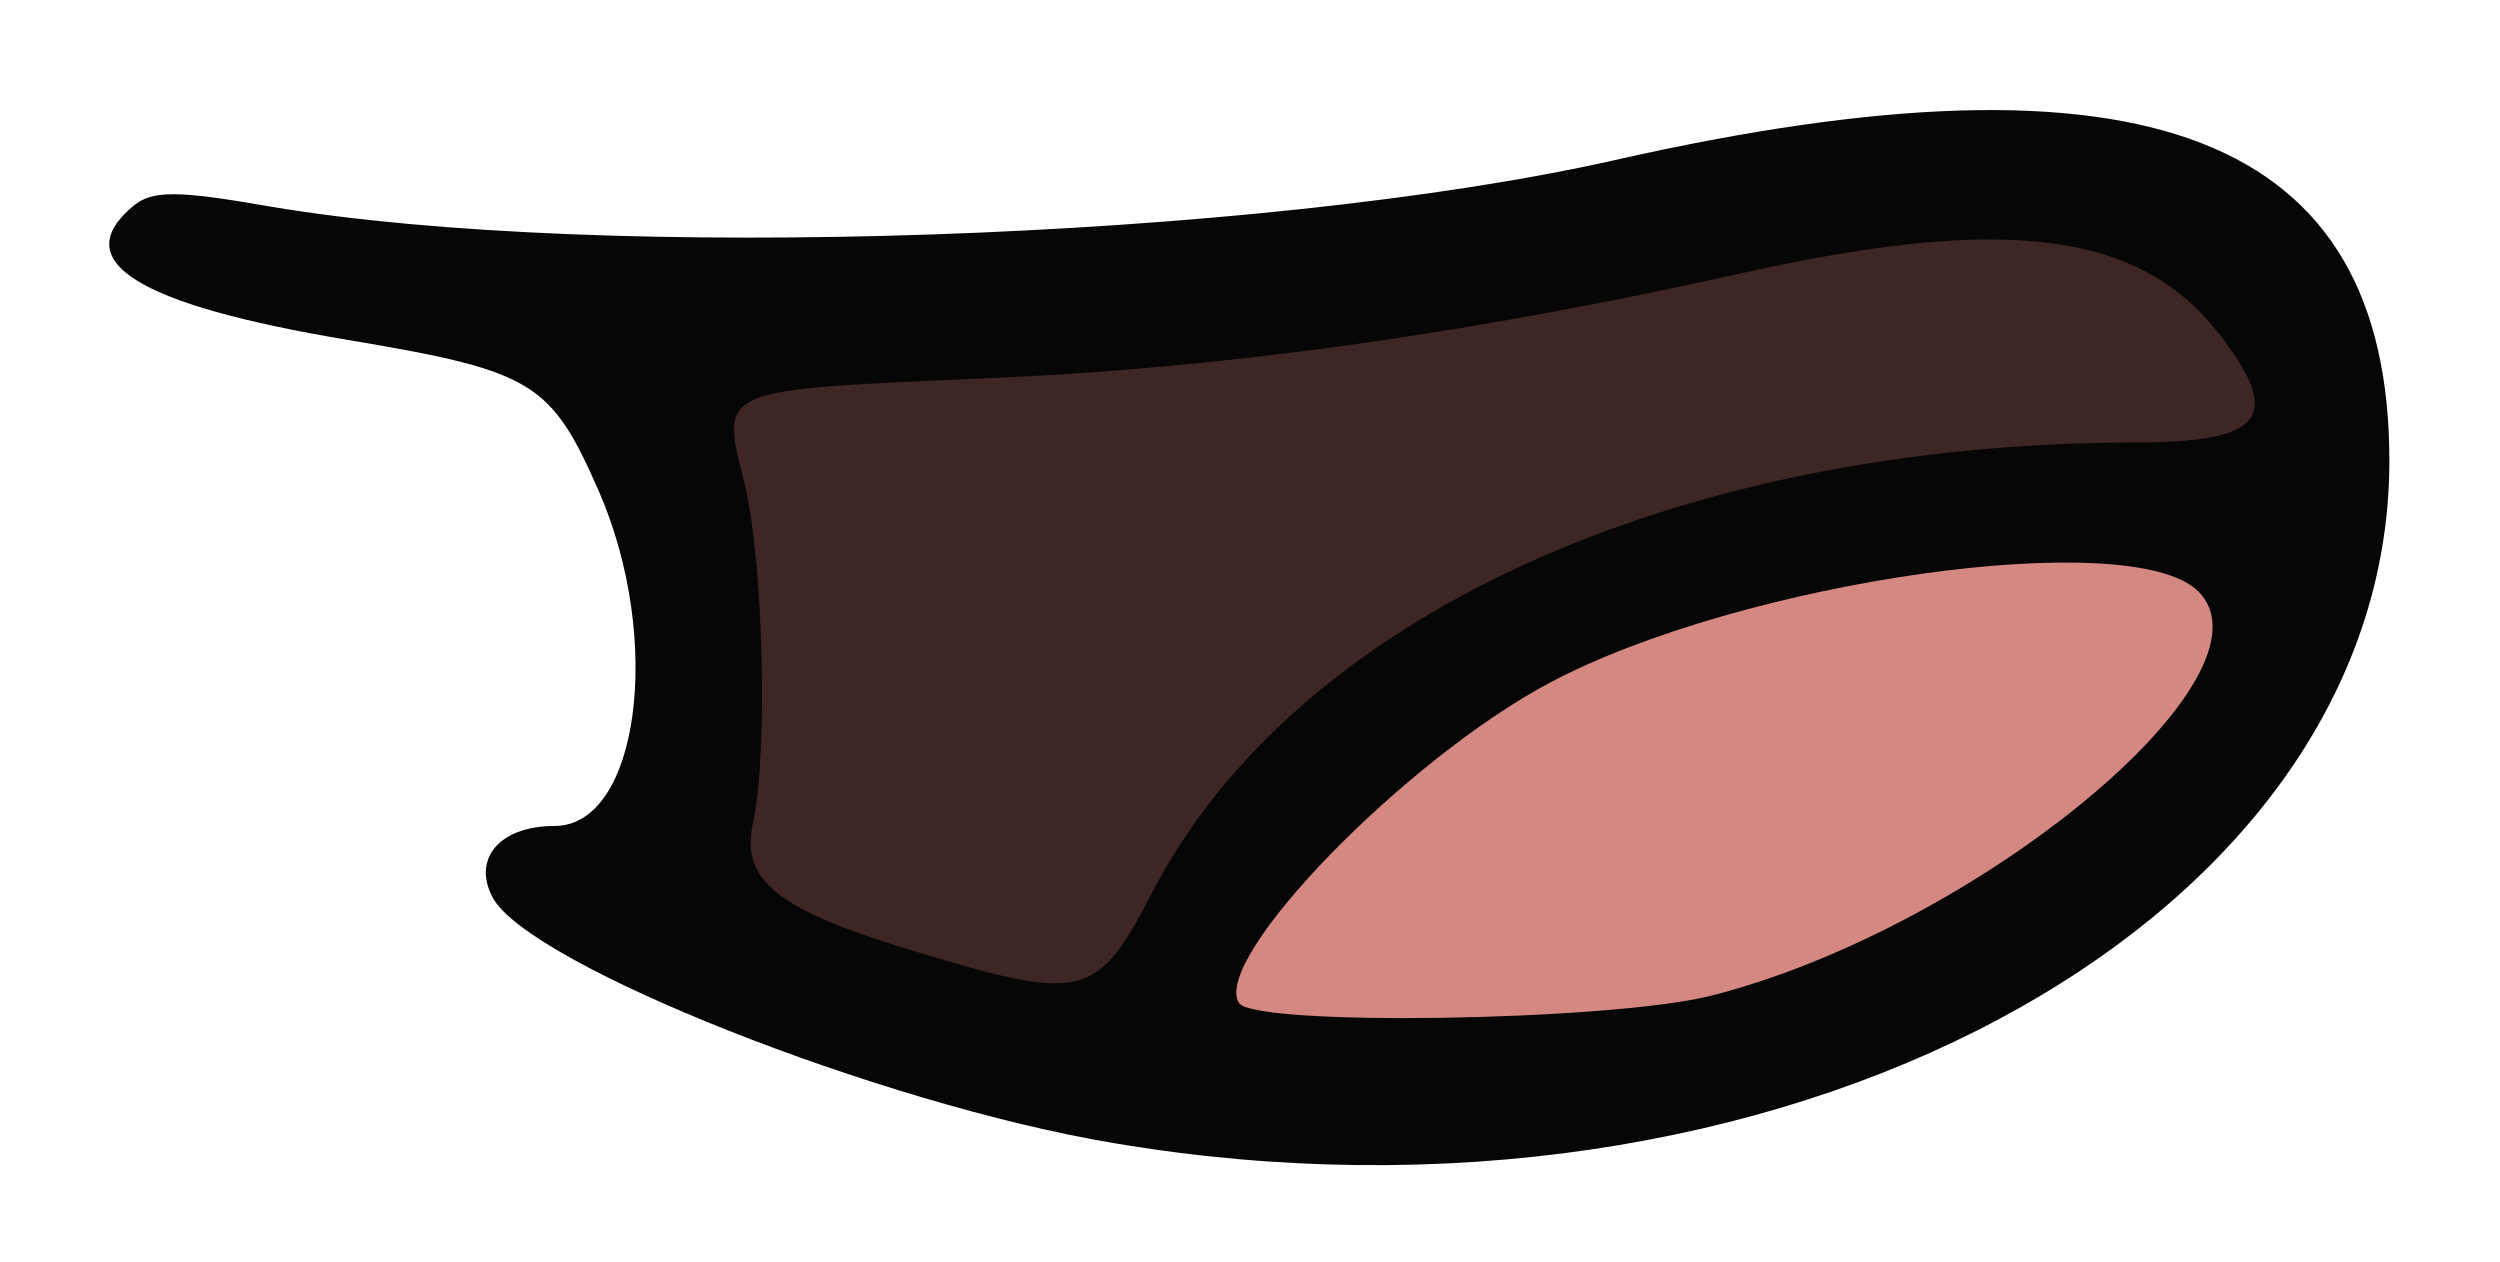
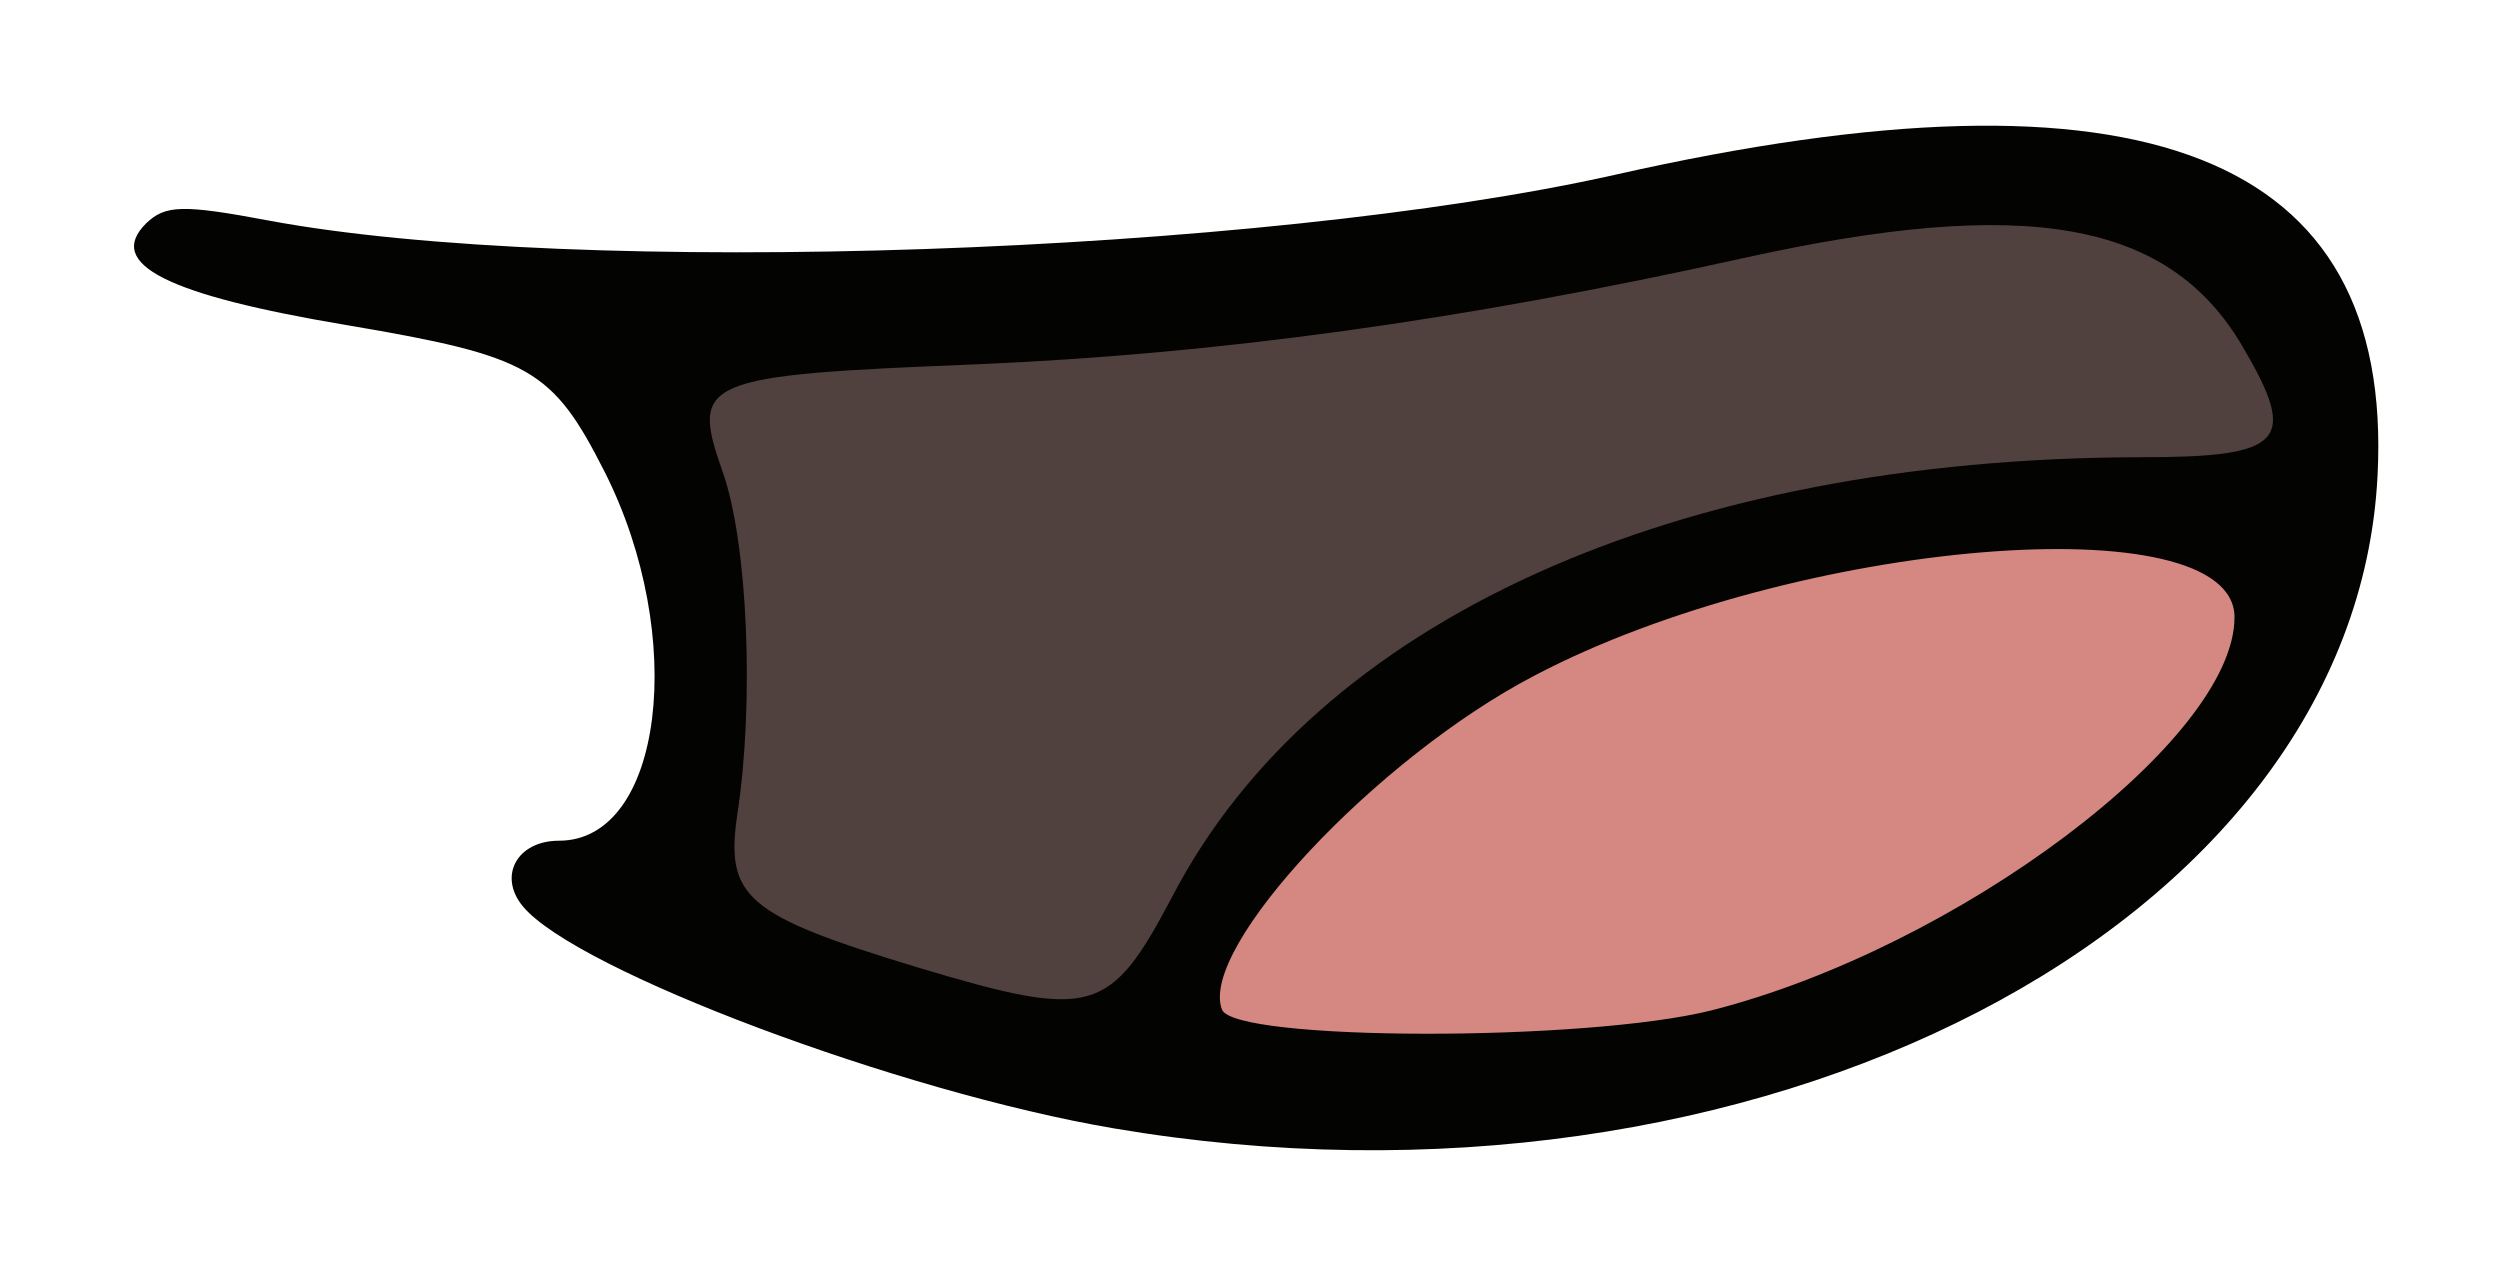
<svg xmlns="http://www.w3.org/2000/svg" viewBox="1069 1352 339 171">
-   <path fill="#3e2624" fill-rule="evenodd" d="M1196.0,1486.8C1166.8,1478.2 1166.9,1478.3 1167.6,1454.5C1168.1,1440.4 1167.2,1430.2 1164.9,1420.9C1159.8,1400.6 1160.4,1400.3 1204.4,1398.0C1239.4,1396.2 1273.9,1391.3 1306.0,1383.6C1347.2,1373.7 1380.0,1384.6 1380.0,1408.2C1380.0,1416.4 1376.4,1417.4 1343.0,1418.5C1289.8,1420.3 1243.7,1444.0 1229.0,1477.1C1221.9,1493.3 1220.1,1493.9 1196.0,1486.8Z" />
+   <path fill="#51413e" fill-rule="evenodd" d="M1196.0,1486.8C1166.8,1478.2 1166.9,1478.3 1167.6,1454.5C1168.1,1440.4 1167.2,1430.2 1164.9,1420.9C1159.8,1400.6 1160.4,1400.3 1204.4,1398.0C1239.4,1396.2 1273.9,1391.3 1306.0,1383.6C1347.2,1373.7 1380.0,1384.6 1380.0,1408.2C1380.0,1416.4 1376.4,1417.4 1343.0,1418.5C1289.8,1420.3 1243.7,1444.0 1229.0,1477.1C1221.9,1493.3 1220.1,1493.9 1196.0,1486.8Z" />
  <path fill="#d48881" fill-rule="evenodd" d="M1241.2,1494.4C1217.7,1488.7 1248.2,1452.0 1290.4,1435.3C1326.2,1421.0 1374.0,1420.4 1374.0,1434.2C1374.0,1467.2 1288.6,1505.9 1241.2,1494.4Z" />
-   <path fill="#060606" fill-rule="evenodd" d="M1220.0,1507.0C1188.3,1501.7 1140.7,1482.8 1135.8,1473.7C1133.0,1468.4 1136.8,1464.0 1144.2,1464.0C1155.6,1464.0 1159.0,1438.8 1150.2,1418.6C1143.7,1403.8 1141.3,1402.3 1116.2,1398.1C1087.5,1393.3 1078.1,1387.4 1087.1,1379.9C1089.7,1377.8 1093.0,1377.8 1105.6,1380.0C1150.4,1387.6 1239.7,1384.6 1288.0,1373.7C1360.1,1357.4 1393.1,1370.3 1393.0,1414.7C1392.8,1477.8 1309.6,1522.2 1220.0,1507.0ZM1301.1,1487.0C1337.2,1477.8 1378.5,1443.6 1367.1,1432.2C1358.1,1423.2 1305.3,1430.7 1279.1,1444.6C1259.4,1455.1 1233.3,1482.0 1237.0,1488.0C1239.0,1491.2 1287.3,1490.5 1301.1,1487.0ZM1225.2,1473.1C1244.5,1435.7 1296.1,1412.1 1358.5,1412.0C1376.1,1412.0 1378.7,1408.5 1369.7,1397.0C1358.9,1383.4 1340.9,1381.1 1305.4,1389.0C1267.7,1397.4 1234.4,1402.0 1202.6,1403.3C1166.1,1404.9 1166.7,1404.6 1169.9,1417.3C1172.5,1427.6 1173.2,1454.2 1171.1,1463.6C1169.4,1471.5 1174.4,1475.4 1193.4,1481.1C1215.8,1487.9 1217.8,1487.4 1225.2,1473.1Z" />
+   <path fill="#030401" fill-rule="evenodd" d="M1220.0,1505.0C1191.1,1500.1 1147.1,1483.6 1139.9,1474.9C1136.5,1470.8 1139.1,1466.0 1144.8,1466.0C1158.9,1466.0 1162.3,1438.4 1151.0,1416.0C1143.9,1402.0 1140.9,1400.3 1116.1,1396.1C1091.6,1392.0 1083.3,1387.8 1088.8,1382.3C1091.4,1379.8 1093.7,1379.7 1105.4,1381.9C1147.1,1389.7 1239.9,1386.5 1288.0,1375.7C1359.7,1359.5 1393.6,1372.8 1391.4,1416.4C1388.4,1477.7 1307.0,1519.8 1220.0,1505.0ZM1301.1,1489.0C1334.5,1480.5 1372.0,1452.3 1372.0,1435.7C1372.0,1420.2 1312.3,1425.1 1277.1,1443.6C1255.6,1454.8 1231.5,1480.6 1234.7,1488.9C1236.4,1493.2 1284.0,1493.3 1301.1,1489.0ZM1228.0,1473.5C1247.5,1436.1 1296.2,1414.1 1359.3,1414.0C1378.7,1414.0 1380.7,1411.9 1373.1,1399.0C1363.1,1381.9 1343.8,1378.5 1305.4,1387.0C1267.1,1395.5 1234.2,1400.0 1201.5,1401.4C1164.0,1402.9 1162.6,1403.5 1167.0,1416.0C1170.4,1425.6 1171.3,1447.2 1169.0,1462.3C1167.3,1473.7 1170.1,1476.1 1193.5,1483.2C1217.2,1490.3 1219.5,1489.6 1228.0,1473.5Z" />
</svg>
